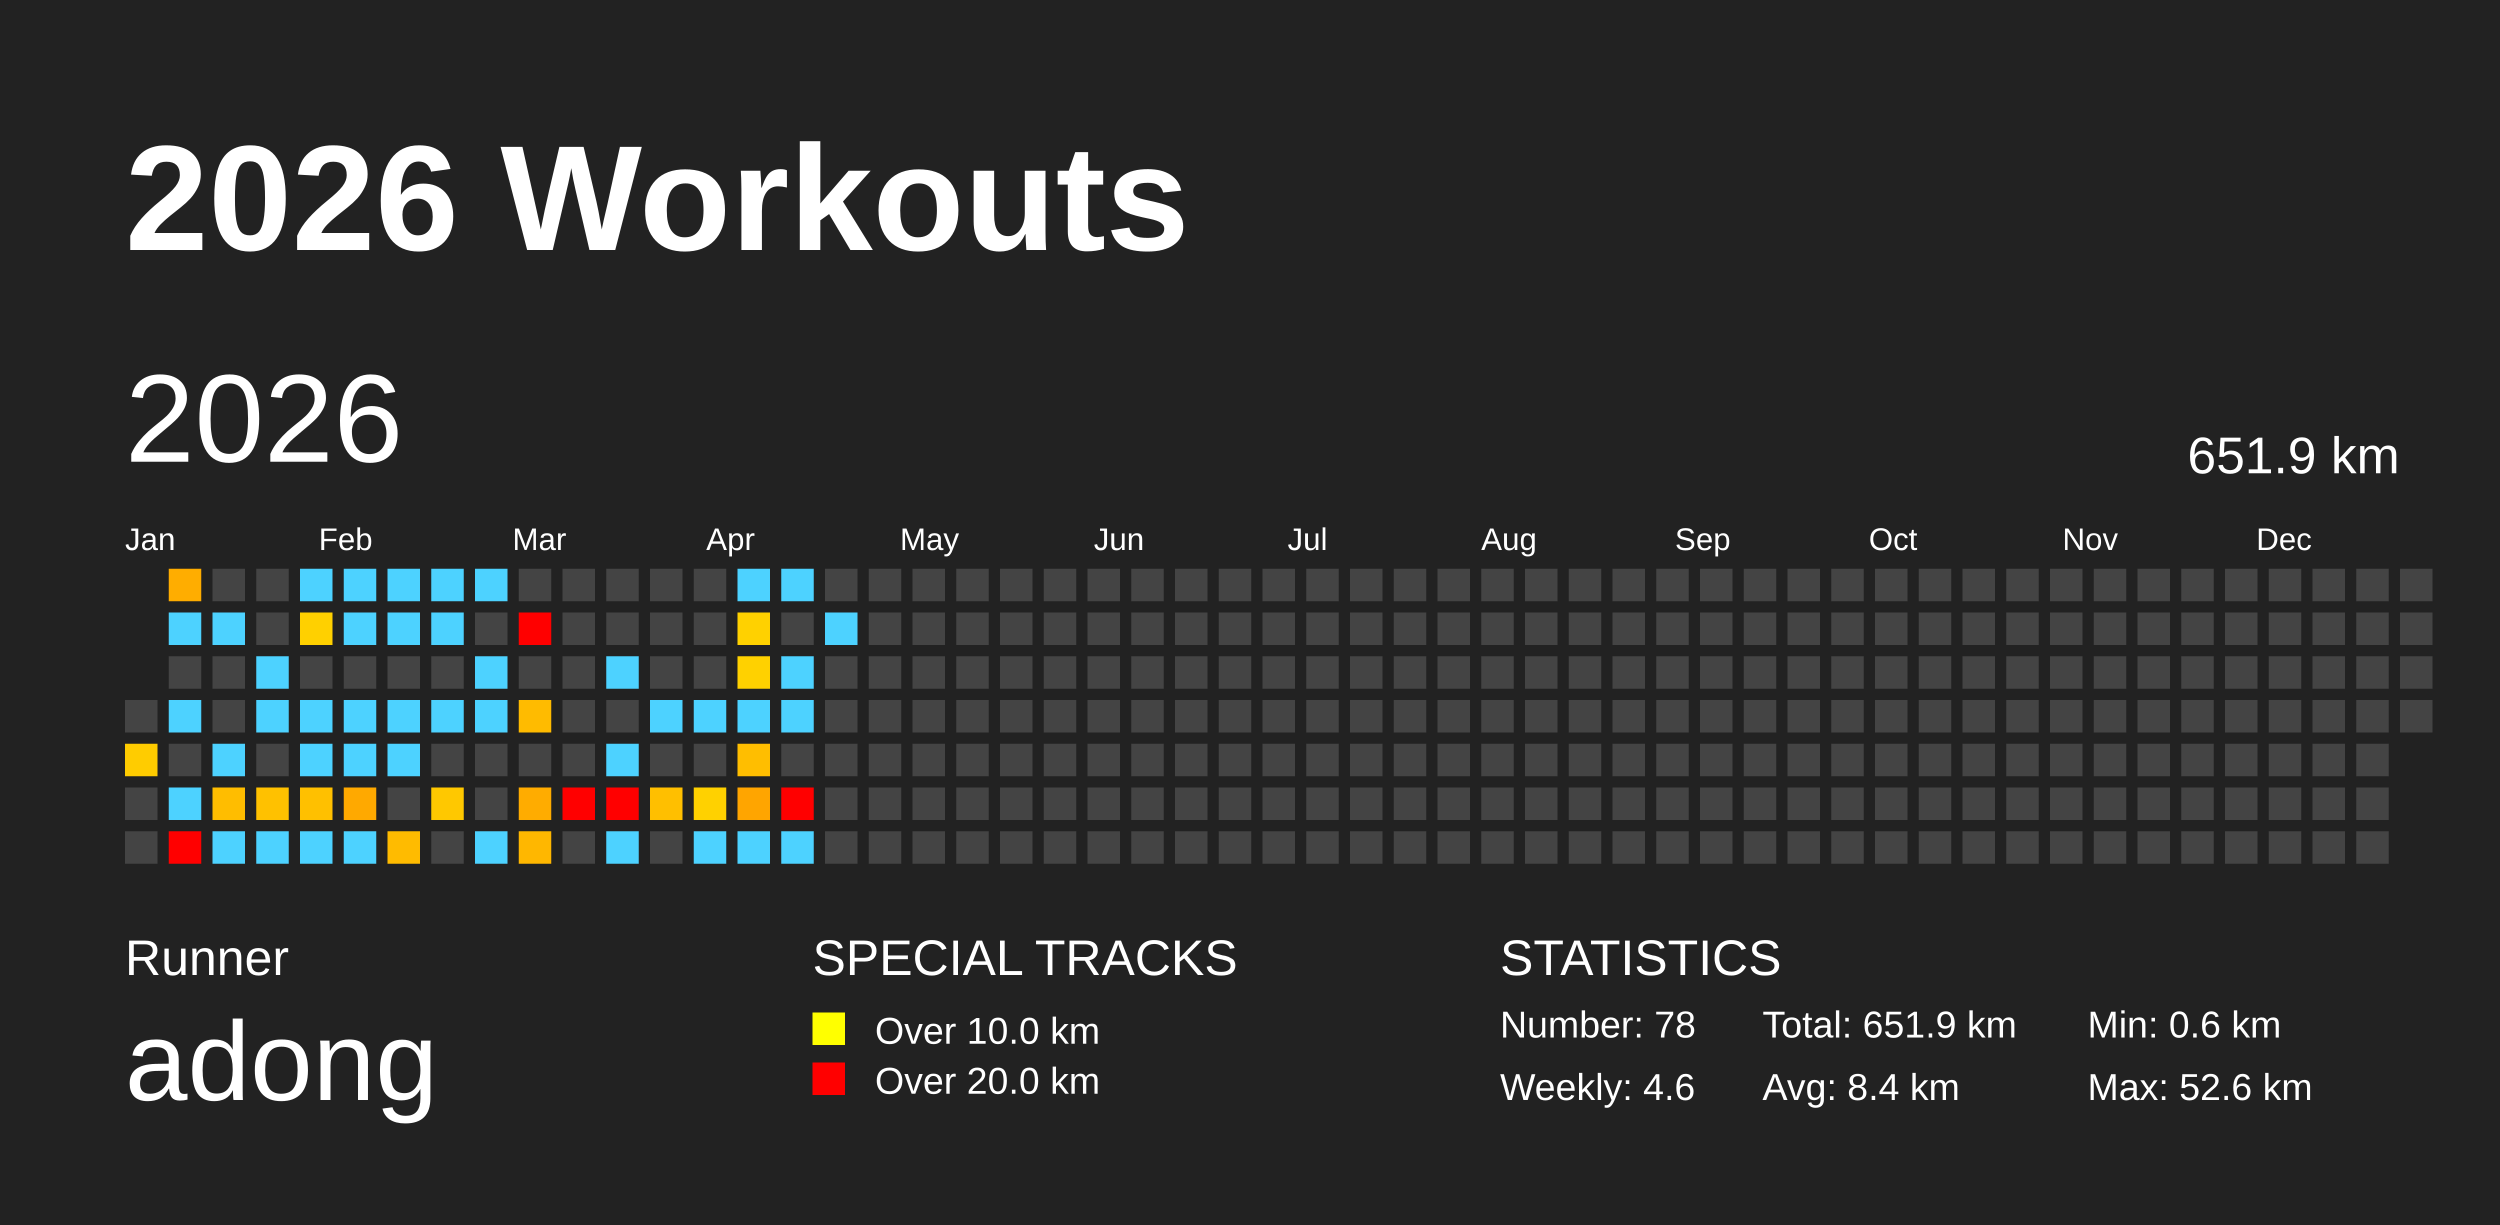
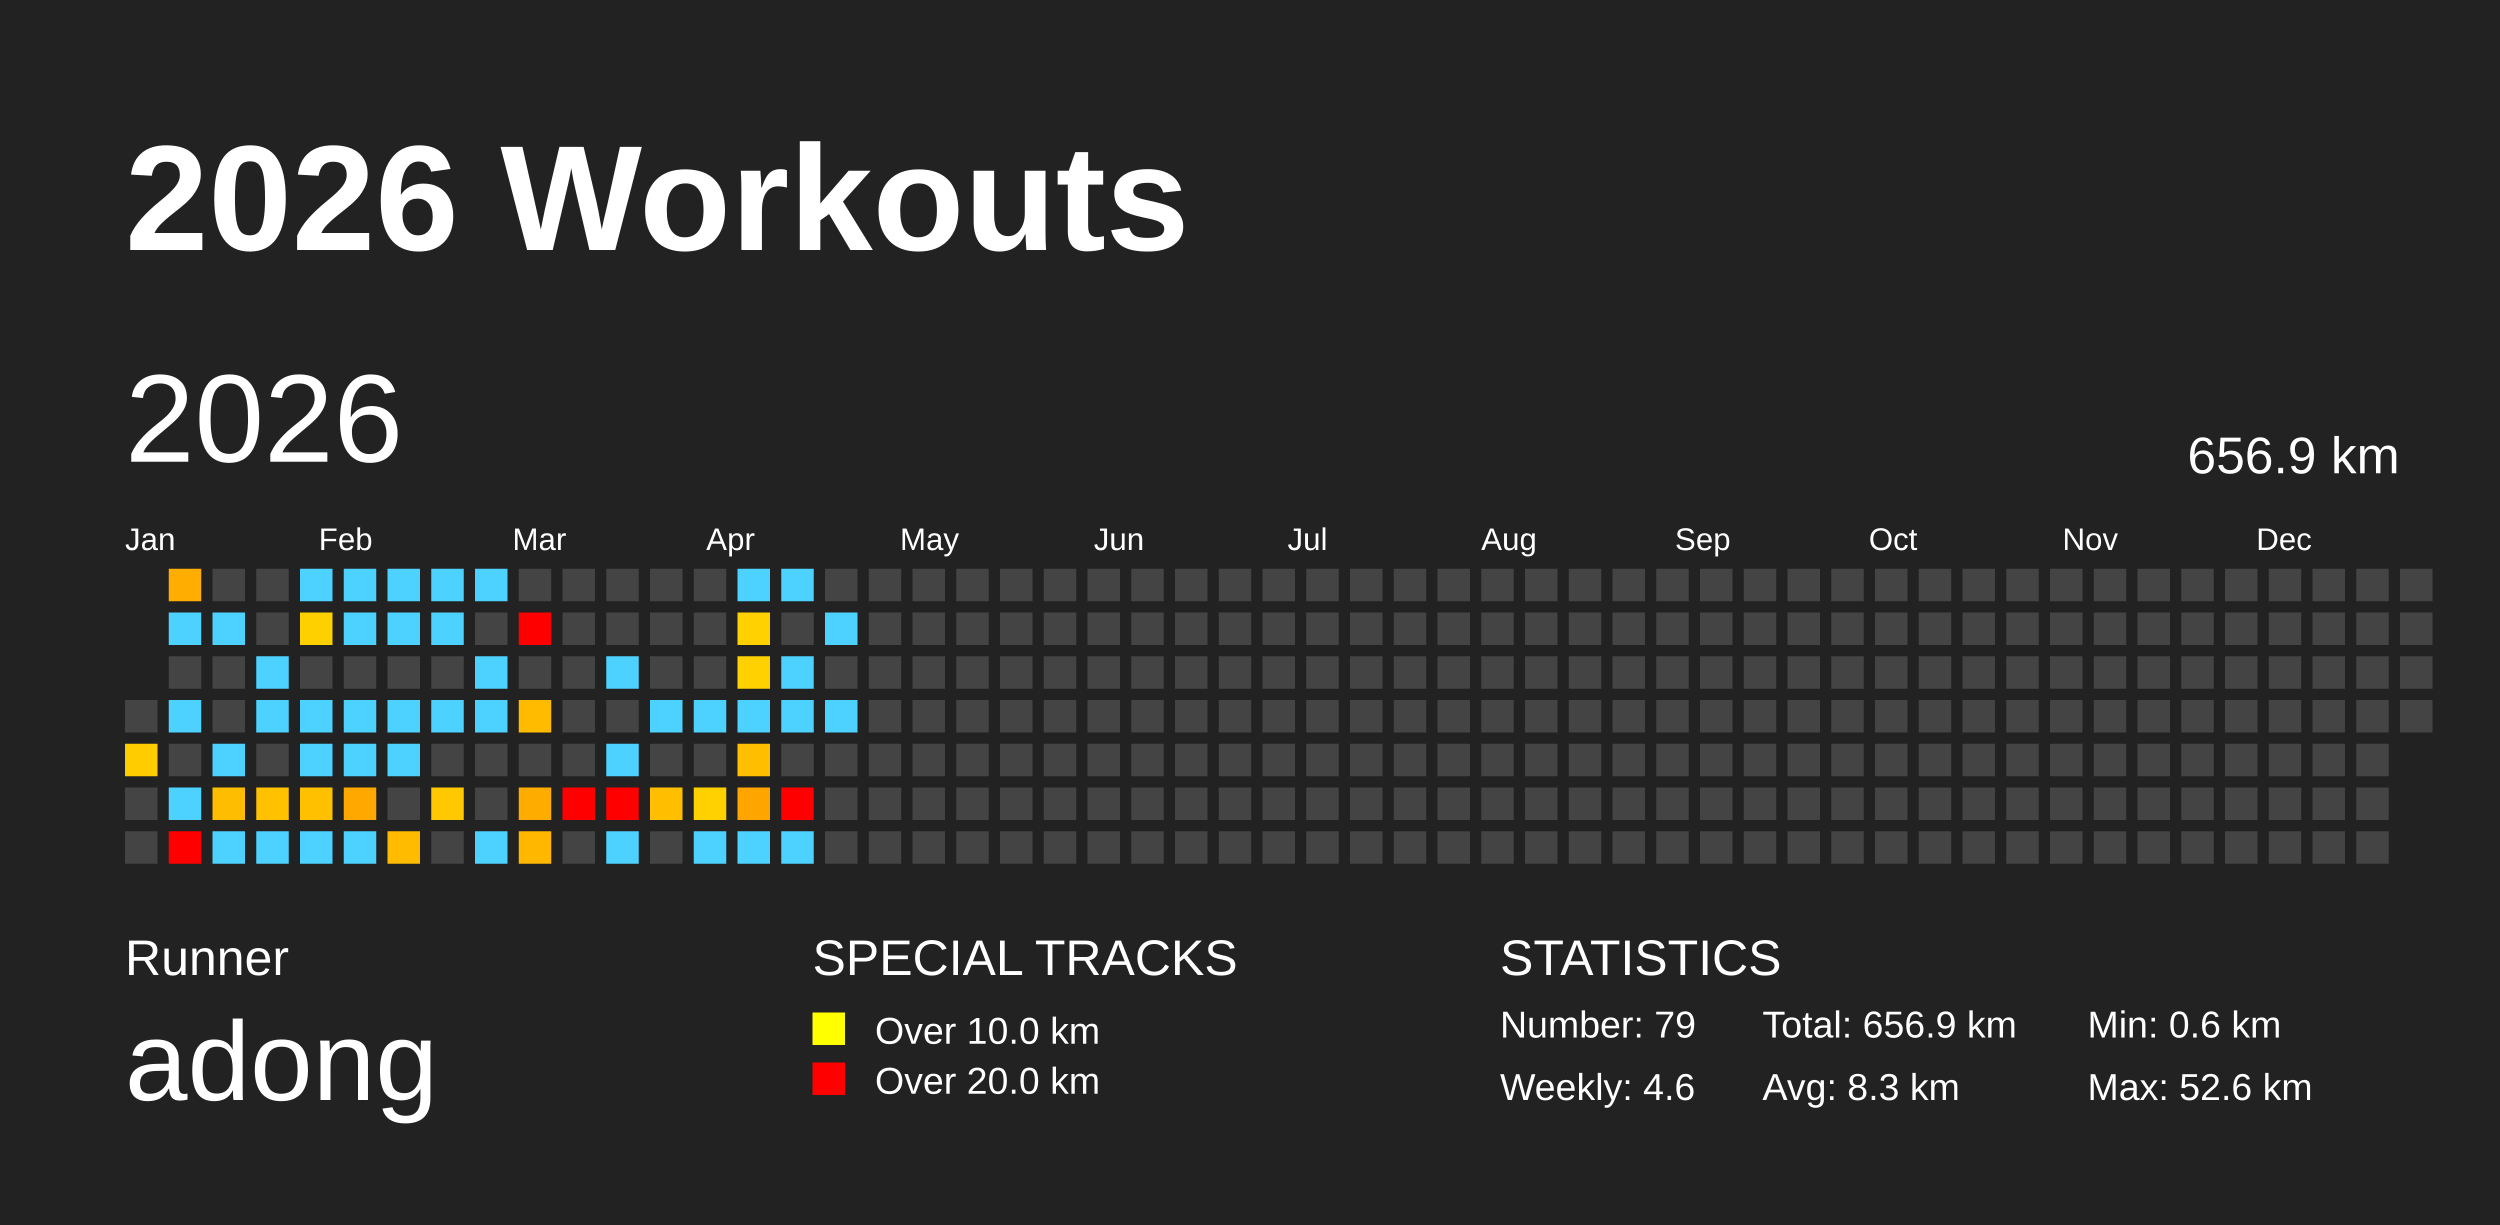
<svg xmlns="http://www.w3.org/2000/svg" baseProfile="full" height="98mm" version="1.1" viewBox="0,0,200,98" width="200mm">
  <defs />
  <rect fill="#222222" height="98" width="200" x="0" y="0" />
  <text fill="#FFFFFF" style="font-size:12px; font-family:Arial; font-weight:bold;" x="10" y="20">2026 Workouts</text>
  <text fill="#FFFFFF" style="font-size:4px; font-family:Arial" x="10" y="78">Runner</text>
  <text fill="#FFFFFF" style="font-size:9px; font-family:Arial" x="10" y="88">adong</text>
  <text fill="#FFFFFF" style="font-size:4px; font-family:Arial" x="65" y="78">SPECIAL TRACKS</text>
  <rect fill="yellow" height="2.6" width="2.6" x="65" y="81" />
  <text fill="#FFFFFF" style="font-size:3px; font-family:Arial" x="70" y="83.5">Over 10.0 km</text>
  <rect fill="red" height="2.6" width="2.6" x="65" y="85" />
  <text fill="#FFFFFF" style="font-size:3px; font-family:Arial" x="70" y="87.5">Over 20.0 km</text>
  <text fill="#FFFFFF" style="font-size:4px; font-family:Arial" x="120" y="78">STATISTICS</text>
-   <text fill="#FFFFFF" style="font-size:3px; font-family:Arial" x="120" y="83">Number: 78</text>
+   <text fill="#FFFFFF" style="font-size:3px; font-family:Arial" x="120" y="83">Number: 79</text>
  <text fill="#FFFFFF" style="font-size:3px; font-family:Arial" x="120" y="88">Weekly: 4.6</text>
-   <text fill="#FFFFFF" style="font-size:3px; font-family:Arial" x="141" y="83">Total: 651.9 km</text>
-   <text fill="#FFFFFF" style="font-size:3px; font-family:Arial" x="141" y="88">Avg: 8.4 km</text>
+   <text fill="#FFFFFF" style="font-size:3px; font-family:Arial" x="141" y="83">Total: 656.9 km</text>
+   <text fill="#FFFFFF" style="font-size:3px; font-family:Arial" x="141" y="88">Avg: 8.3 km</text>
  <text fill="#FFFFFF" style="font-size:3px; font-family:Arial" x="167" y="83">Min: 0.6 km</text>
  <text fill="#FFFFFF" style="font-size:3px; font-family:Arial" x="167" y="88">Max: 52.6 km</text>
  <text dominant-baseline="hanging" fill="#FFFFFF" style="font-size:10.0px; font-family:Arial;" x="10" y="30">2026</text>
-   <text dominant-baseline="hanging" fill="#FFFFFF" style="font-size:4.125px; font-family:Arial;" x="175" y="35">651.9 km</text>
+   <text dominant-baseline="hanging" fill="#FFFFFF" style="font-size:4.125px; font-family:Arial;" x="175" y="35">656.9 km</text>
  <text fill="#FFFFFF" style="font-size:2.5px; font-family:Arial" x="10.0" y="44">Jan</text>
  <text fill="#FFFFFF" style="font-size:2.5px; font-family:Arial" x="25.5" y="44">Feb</text>
  <text fill="#FFFFFF" style="font-size:2.5px; font-family:Arial" x="41.0" y="44">Mar</text>
  <text fill="#FFFFFF" style="font-size:2.5px; font-family:Arial" x="56.5" y="44">Apr</text>
  <text fill="#FFFFFF" style="font-size:2.5px; font-family:Arial" x="72.0" y="44">May</text>
  <text fill="#FFFFFF" style="font-size:2.5px; font-family:Arial" x="87.5" y="44">Jun</text>
  <text fill="#FFFFFF" style="font-size:2.5px; font-family:Arial" x="103.0" y="44">Jul</text>
  <text fill="#FFFFFF" style="font-size:2.5px; font-family:Arial" x="118.5" y="44">Aug</text>
  <text fill="#FFFFFF" style="font-size:2.5px; font-family:Arial" x="134.0" y="44">Sep</text>
  <text fill="#FFFFFF" style="font-size:2.5px; font-family:Arial" x="149.5" y="44">Oct</text>
  <text fill="#FFFFFF" style="font-size:2.5px; font-family:Arial" x="165.0" y="44">Nov</text>
  <text fill="#FFFFFF" style="font-size:2.5px; font-family:Arial" x="180.5" y="44">Dec</text>
  <rect fill="#444444" height="2.6" width="2.6" x="10.0" y="56.0" />
  <rect fill="#ffcc00" height="2.6" width="2.6" x="10.0" y="59.5" />
  <rect fill="#444444" height="2.6" width="2.6" x="10.0" y="63.0" />
  <rect fill="#444444" height="2.6" width="2.6" x="10.0" y="66.5" />
  <rect fill="#ffad00" height="2.6" width="2.6" x="13.5" y="45.5" />
  <rect fill="#4dd2ff" height="2.6" width="2.6" x="13.5" y="49.0" />
  <rect fill="#444444" height="2.6" width="2.6" x="13.5" y="52.5" />
  <rect fill="#4dd2ff" height="2.6" width="2.6" x="13.5" y="56.0" />
  <rect fill="#444444" height="2.6" width="2.6" x="13.5" y="59.5" />
  <rect fill="#4dd2ff" height="2.6" width="2.6" x="13.5" y="63.0" />
  <rect fill="red" height="2.6" width="2.6" x="13.5" y="66.5" />
  <rect fill="#444444" height="2.6" width="2.6" x="17.0" y="45.5" />
  <rect fill="#4dd2ff" height="2.6" width="2.6" x="17.0" y="49.0" />
  <rect fill="#444444" height="2.6" width="2.6" x="17.0" y="52.5" />
  <rect fill="#444444" height="2.6" width="2.6" x="17.0" y="56.0" />
  <rect fill="#4dd2ff" height="2.6" width="2.6" x="17.0" y="59.5" />
  <rect fill="#ffbd00" height="2.6" width="2.6" x="17.0" y="63.0" />
  <rect fill="#4dd2ff" height="2.6" width="2.6" x="17.0" y="66.5" />
  <rect fill="#444444" height="2.6" width="2.6" x="20.5" y="45.5" />
  <rect fill="#444444" height="2.6" width="2.6" x="20.5" y="49.0" />
  <rect fill="#4dd2ff" height="2.6" width="2.6" x="20.5" y="52.5" />
  <rect fill="#4dd2ff" height="2.6" width="2.6" x="20.5" y="56.0" />
  <rect fill="#444444" height="2.6" width="2.6" x="20.5" y="59.5" />
  <rect fill="#ffc100" height="2.6" width="2.6" x="20.5" y="63.0" />
  <rect fill="#4dd2ff" height="2.6" width="2.6" x="20.5" y="66.5" />
  <rect fill="#4dd2ff" height="2.6" width="2.6" x="24.0" y="45.5" />
  <rect fill="#ffd000" height="2.6" width="2.6" x="24.0" y="49.0" />
  <rect fill="#444444" height="2.6" width="2.6" x="24.0" y="52.5" />
  <rect fill="#4dd2ff" height="2.6" width="2.6" x="24.0" y="56.0" />
  <rect fill="#4dd2ff" height="2.6" width="2.6" x="24.0" y="59.5" />
  <rect fill="#ffc000" height="2.6" width="2.6" x="24.0" y="63.0" />
  <rect fill="#4dd2ff" height="2.6" width="2.6" x="24.0" y="66.5" />
  <rect fill="#4dd2ff" height="2.6" width="2.6" x="27.5" y="45.5" />
  <rect fill="#4dd2ff" height="2.6" width="2.6" x="27.5" y="49.0" />
  <rect fill="#444444" height="2.6" width="2.6" x="27.5" y="52.5" />
  <rect fill="#4dd2ff" height="2.6" width="2.6" x="27.5" y="56.0" />
  <rect fill="#4dd2ff" height="2.6" width="2.6" x="27.5" y="59.5" />
  <rect fill="#ffa900" height="2.6" width="2.6" x="27.5" y="63.0" />
  <rect fill="#4dd2ff" height="2.6" width="2.6" x="27.5" y="66.5" />
  <rect fill="#4dd2ff" height="2.6" width="2.6" x="31.0" y="45.5" />
  <rect fill="#4dd2ff" height="2.6" width="2.6" x="31.0" y="49.0" />
  <rect fill="#444444" height="2.6" width="2.6" x="31.0" y="52.5" />
  <rect fill="#4dd2ff" height="2.6" width="2.6" x="31.0" y="56.0" />
  <rect fill="#4dd2ff" height="2.6" width="2.6" x="31.0" y="59.5" />
  <rect fill="#444444" height="2.6" width="2.6" x="31.0" y="63.0" />
  <rect fill="#ffbb00" height="2.6" width="2.6" x="31.0" y="66.5" />
  <rect fill="#4dd2ff" height="2.6" width="2.6" x="34.5" y="45.5" />
  <rect fill="#4dd2ff" height="2.6" width="2.6" x="34.5" y="49.0" />
  <rect fill="#444444" height="2.6" width="2.6" x="34.5" y="52.5" />
  <rect fill="#4dd2ff" height="2.6" width="2.6" x="34.5" y="56.0" />
  <rect fill="#444444" height="2.6" width="2.6" x="34.5" y="59.5" />
  <rect fill="#ffc800" height="2.6" width="2.6" x="34.5" y="63.0" />
  <rect fill="#444444" height="2.6" width="2.6" x="34.5" y="66.5" />
  <rect fill="#4dd2ff" height="2.6" width="2.6" x="38.0" y="45.5" />
  <rect fill="#444444" height="2.6" width="2.6" x="38.0" y="49.0" />
  <rect fill="#4dd2ff" height="2.6" width="2.6" x="38.0" y="52.5" />
  <rect fill="#4dd2ff" height="2.6" width="2.6" x="38.0" y="56.0" />
  <rect fill="#444444" height="2.6" width="2.6" x="38.0" y="59.5" />
  <rect fill="#444444" height="2.6" width="2.6" x="38.0" y="63.0" />
  <rect fill="#4dd2ff" height="2.6" width="2.6" x="38.0" y="66.5" />
  <rect fill="#444444" height="2.6" width="2.6" x="41.5" y="45.5" />
  <rect fill="red" height="2.6" width="2.6" x="41.5" y="49.0" />
  <rect fill="#444444" height="2.6" width="2.6" x="41.5" y="52.5" />
  <rect fill="#ffbb00" height="2.6" width="2.6" x="41.5" y="56.0" />
  <rect fill="#444444" height="2.6" width="2.6" x="41.5" y="59.5" />
  <rect fill="#ffac00" height="2.6" width="2.6" x="41.5" y="63.0" />
  <rect fill="#ffb700" height="2.6" width="2.6" x="41.5" y="66.5" />
  <rect fill="#444444" height="2.6" width="2.6" x="45.0" y="45.5" />
  <rect fill="#444444" height="2.6" width="2.6" x="45.0" y="49.0" />
  <rect fill="#444444" height="2.6" width="2.6" x="45.0" y="52.5" />
  <rect fill="#444444" height="2.6" width="2.6" x="45.0" y="56.0" />
  <rect fill="#444444" height="2.6" width="2.6" x="45.0" y="59.5" />
  <rect fill="red" height="2.6" width="2.6" x="45.0" y="63.0" />
  <rect fill="#444444" height="2.6" width="2.6" x="45.0" y="66.5" />
  <rect fill="#444444" height="2.6" width="2.6" x="48.5" y="45.5" />
  <rect fill="#444444" height="2.6" width="2.6" x="48.5" y="49.0" />
  <rect fill="#4dd2ff" height="2.6" width="2.6" x="48.5" y="52.5" />
  <rect fill="#444444" height="2.6" width="2.6" x="48.5" y="56.0" />
  <rect fill="#4dd2ff" height="2.6" width="2.6" x="48.5" y="59.5" />
  <rect fill="red" height="2.6" width="2.6" x="48.5" y="63.0" />
  <rect fill="#4dd2ff" height="2.6" width="2.6" x="48.5" y="66.5" />
  <rect fill="#444444" height="2.6" width="2.6" x="52.0" y="45.5" />
  <rect fill="#444444" height="2.6" width="2.6" x="52.0" y="49.0" />
  <rect fill="#444444" height="2.6" width="2.6" x="52.0" y="52.5" />
  <rect fill="#4dd2ff" height="2.6" width="2.6" x="52.0" y="56.0" />
  <rect fill="#444444" height="2.6" width="2.6" x="52.0" y="59.5" />
  <rect fill="#ffbf00" height="2.6" width="2.6" x="52.0" y="63.0" />
  <rect fill="#444444" height="2.6" width="2.6" x="52.0" y="66.5" />
  <rect fill="#444444" height="2.6" width="2.6" x="55.5" y="45.5" />
  <rect fill="#444444" height="2.6" width="2.6" x="55.5" y="49.0" />
  <rect fill="#444444" height="2.6" width="2.6" x="55.5" y="52.5" />
  <rect fill="#4dd2ff" height="2.6" width="2.6" x="55.5" y="56.0" />
  <rect fill="#444444" height="2.6" width="2.6" x="55.5" y="59.5" />
  <rect fill="#ffd100" height="2.6" width="2.6" x="55.5" y="63.0" />
  <rect fill="#4dd2ff" height="2.6" width="2.6" x="55.5" y="66.5" />
  <rect fill="#4dd2ff" height="2.6" width="2.6" x="59.0" y="45.5" />
  <rect fill="#ffd100" height="2.6" width="2.6" x="59.0" y="49.0" />
  <rect fill="#ffd100" height="2.6" width="2.6" x="59.0" y="52.5" />
  <rect fill="#4dd2ff" height="2.6" width="2.6" x="59.0" y="56.0" />
  <rect fill="#ffbe00" height="2.6" width="2.6" x="59.0" y="59.5" />
  <rect fill="#ffa500" height="2.6" width="2.6" x="59.0" y="63.0" />
  <rect fill="#4dd2ff" height="2.6" width="2.6" x="59.0" y="66.5" />
  <rect fill="#4dd2ff" height="2.6" width="2.6" x="62.5" y="45.5" />
  <rect fill="#444444" height="2.6" width="2.6" x="62.5" y="49.0" />
  <rect fill="#4dd2ff" height="2.6" width="2.6" x="62.5" y="52.5" />
  <rect fill="#4dd2ff" height="2.6" width="2.6" x="62.5" y="56.0" />
  <rect fill="#444444" height="2.6" width="2.6" x="62.5" y="59.5" />
  <rect fill="red" height="2.6" width="2.6" x="62.5" y="63.0" />
  <rect fill="#4dd2ff" height="2.6" width="2.6" x="62.5" y="66.5" />
  <rect fill="#444444" height="2.6" width="2.6" x="66.0" y="45.5" />
  <rect fill="#4dd2ff" height="2.6" width="2.6" x="66.0" y="49.0" />
  <rect fill="#444444" height="2.6" width="2.6" x="66.0" y="52.5" />
-   <rect fill="#444444" height="2.6" width="2.6" x="66.0" y="56.0" />
+   <rect fill="#4dd2ff" height="2.6" width="2.6" x="66.0" y="56.0" />
  <rect fill="#444444" height="2.6" width="2.6" x="66.0" y="59.5" />
  <rect fill="#444444" height="2.6" width="2.6" x="66.0" y="63.0" />
  <rect fill="#444444" height="2.6" width="2.6" x="66.0" y="66.5" />
  <rect fill="#444444" height="2.6" width="2.6" x="69.5" y="45.5" />
  <rect fill="#444444" height="2.6" width="2.6" x="69.5" y="49.0" />
  <rect fill="#444444" height="2.6" width="2.6" x="69.5" y="52.5" />
  <rect fill="#444444" height="2.6" width="2.6" x="69.5" y="56.0" />
  <rect fill="#444444" height="2.6" width="2.6" x="69.5" y="59.5" />
  <rect fill="#444444" height="2.6" width="2.6" x="69.5" y="63.0" />
  <rect fill="#444444" height="2.6" width="2.6" x="69.5" y="66.5" />
  <rect fill="#444444" height="2.6" width="2.6" x="73.0" y="45.5" />
  <rect fill="#444444" height="2.6" width="2.6" x="73.0" y="49.0" />
  <rect fill="#444444" height="2.6" width="2.6" x="73.0" y="52.5" />
  <rect fill="#444444" height="2.6" width="2.6" x="73.0" y="56.0" />
  <rect fill="#444444" height="2.6" width="2.6" x="73.0" y="59.5" />
  <rect fill="#444444" height="2.6" width="2.6" x="73.0" y="63.0" />
  <rect fill="#444444" height="2.6" width="2.6" x="73.0" y="66.5" />
  <rect fill="#444444" height="2.6" width="2.6" x="76.5" y="45.5" />
  <rect fill="#444444" height="2.6" width="2.6" x="76.5" y="49.0" />
  <rect fill="#444444" height="2.6" width="2.6" x="76.5" y="52.5" />
  <rect fill="#444444" height="2.6" width="2.6" x="76.5" y="56.0" />
  <rect fill="#444444" height="2.6" width="2.6" x="76.5" y="59.5" />
  <rect fill="#444444" height="2.6" width="2.6" x="76.5" y="63.0" />
  <rect fill="#444444" height="2.6" width="2.6" x="76.5" y="66.5" />
  <rect fill="#444444" height="2.6" width="2.6" x="80.0" y="45.5" />
  <rect fill="#444444" height="2.6" width="2.6" x="80.0" y="49.0" />
  <rect fill="#444444" height="2.6" width="2.6" x="80.0" y="52.5" />
  <rect fill="#444444" height="2.6" width="2.6" x="80.0" y="56.0" />
  <rect fill="#444444" height="2.6" width="2.6" x="80.0" y="59.5" />
  <rect fill="#444444" height="2.6" width="2.6" x="80.0" y="63.0" />
  <rect fill="#444444" height="2.6" width="2.6" x="80.0" y="66.5" />
  <rect fill="#444444" height="2.6" width="2.6" x="83.5" y="45.5" />
  <rect fill="#444444" height="2.6" width="2.6" x="83.5" y="49.0" />
  <rect fill="#444444" height="2.6" width="2.6" x="83.5" y="52.5" />
  <rect fill="#444444" height="2.6" width="2.6" x="83.5" y="56.0" />
  <rect fill="#444444" height="2.6" width="2.6" x="83.5" y="59.5" />
  <rect fill="#444444" height="2.6" width="2.6" x="83.5" y="63.0" />
  <rect fill="#444444" height="2.6" width="2.6" x="83.5" y="66.5" />
  <rect fill="#444444" height="2.6" width="2.6" x="87.0" y="45.5" />
  <rect fill="#444444" height="2.6" width="2.6" x="87.0" y="49.0" />
  <rect fill="#444444" height="2.6" width="2.6" x="87.0" y="52.5" />
  <rect fill="#444444" height="2.6" width="2.6" x="87.0" y="56.0" />
  <rect fill="#444444" height="2.6" width="2.6" x="87.0" y="59.5" />
  <rect fill="#444444" height="2.6" width="2.6" x="87.0" y="63.0" />
  <rect fill="#444444" height="2.6" width="2.6" x="87.0" y="66.5" />
  <rect fill="#444444" height="2.6" width="2.6" x="90.5" y="45.5" />
  <rect fill="#444444" height="2.6" width="2.6" x="90.5" y="49.0" />
  <rect fill="#444444" height="2.6" width="2.6" x="90.5" y="52.5" />
  <rect fill="#444444" height="2.6" width="2.6" x="90.5" y="56.0" />
  <rect fill="#444444" height="2.6" width="2.6" x="90.5" y="59.5" />
  <rect fill="#444444" height="2.6" width="2.6" x="90.5" y="63.0" />
  <rect fill="#444444" height="2.6" width="2.6" x="90.5" y="66.5" />
  <rect fill="#444444" height="2.6" width="2.6" x="94.0" y="45.5" />
  <rect fill="#444444" height="2.6" width="2.6" x="94.0" y="49.0" />
  <rect fill="#444444" height="2.6" width="2.6" x="94.0" y="52.5" />
  <rect fill="#444444" height="2.6" width="2.6" x="94.0" y="56.0" />
  <rect fill="#444444" height="2.6" width="2.6" x="94.0" y="59.5" />
  <rect fill="#444444" height="2.6" width="2.6" x="94.0" y="63.0" />
  <rect fill="#444444" height="2.6" width="2.6" x="94.0" y="66.5" />
  <rect fill="#444444" height="2.6" width="2.6" x="97.5" y="45.5" />
  <rect fill="#444444" height="2.6" width="2.6" x="97.5" y="49.0" />
  <rect fill="#444444" height="2.6" width="2.6" x="97.5" y="52.5" />
  <rect fill="#444444" height="2.6" width="2.6" x="97.5" y="56.0" />
  <rect fill="#444444" height="2.6" width="2.6" x="97.5" y="59.5" />
  <rect fill="#444444" height="2.6" width="2.6" x="97.5" y="63.0" />
  <rect fill="#444444" height="2.6" width="2.6" x="97.5" y="66.5" />
  <rect fill="#444444" height="2.6" width="2.6" x="101.0" y="45.5" />
  <rect fill="#444444" height="2.6" width="2.6" x="101.0" y="49.0" />
  <rect fill="#444444" height="2.6" width="2.6" x="101.0" y="52.5" />
  <rect fill="#444444" height="2.6" width="2.6" x="101.0" y="56.0" />
  <rect fill="#444444" height="2.6" width="2.6" x="101.0" y="59.5" />
  <rect fill="#444444" height="2.6" width="2.6" x="101.0" y="63.0" />
  <rect fill="#444444" height="2.6" width="2.6" x="101.0" y="66.5" />
  <rect fill="#444444" height="2.6" width="2.6" x="104.5" y="45.5" />
  <rect fill="#444444" height="2.6" width="2.6" x="104.5" y="49.0" />
  <rect fill="#444444" height="2.6" width="2.6" x="104.5" y="52.5" />
  <rect fill="#444444" height="2.6" width="2.6" x="104.5" y="56.0" />
  <rect fill="#444444" height="2.6" width="2.6" x="104.5" y="59.5" />
  <rect fill="#444444" height="2.6" width="2.6" x="104.5" y="63.0" />
  <rect fill="#444444" height="2.6" width="2.6" x="104.5" y="66.5" />
  <rect fill="#444444" height="2.6" width="2.6" x="108.0" y="45.5" />
  <rect fill="#444444" height="2.6" width="2.6" x="108.0" y="49.0" />
  <rect fill="#444444" height="2.6" width="2.6" x="108.0" y="52.5" />
  <rect fill="#444444" height="2.6" width="2.6" x="108.0" y="56.0" />
  <rect fill="#444444" height="2.6" width="2.6" x="108.0" y="59.5" />
  <rect fill="#444444" height="2.6" width="2.6" x="108.0" y="63.0" />
  <rect fill="#444444" height="2.6" width="2.6" x="108.0" y="66.5" />
  <rect fill="#444444" height="2.6" width="2.6" x="111.5" y="45.5" />
  <rect fill="#444444" height="2.6" width="2.6" x="111.5" y="49.0" />
  <rect fill="#444444" height="2.6" width="2.6" x="111.5" y="52.5" />
  <rect fill="#444444" height="2.6" width="2.6" x="111.5" y="56.0" />
  <rect fill="#444444" height="2.6" width="2.6" x="111.5" y="59.5" />
  <rect fill="#444444" height="2.6" width="2.6" x="111.5" y="63.0" />
  <rect fill="#444444" height="2.6" width="2.6" x="111.5" y="66.5" />
  <rect fill="#444444" height="2.6" width="2.6" x="115.0" y="45.5" />
  <rect fill="#444444" height="2.6" width="2.6" x="115.0" y="49.0" />
  <rect fill="#444444" height="2.6" width="2.6" x="115.0" y="52.5" />
  <rect fill="#444444" height="2.6" width="2.6" x="115.0" y="56.0" />
  <rect fill="#444444" height="2.6" width="2.6" x="115.0" y="59.5" />
  <rect fill="#444444" height="2.6" width="2.6" x="115.0" y="63.0" />
  <rect fill="#444444" height="2.6" width="2.6" x="115.0" y="66.5" />
  <rect fill="#444444" height="2.6" width="2.6" x="118.5" y="45.5" />
  <rect fill="#444444" height="2.6" width="2.6" x="118.5" y="49.0" />
  <rect fill="#444444" height="2.6" width="2.6" x="118.5" y="52.5" />
  <rect fill="#444444" height="2.6" width="2.6" x="118.5" y="56.0" />
  <rect fill="#444444" height="2.6" width="2.6" x="118.5" y="59.5" />
  <rect fill="#444444" height="2.6" width="2.6" x="118.5" y="63.0" />
  <rect fill="#444444" height="2.6" width="2.6" x="118.5" y="66.5" />
  <rect fill="#444444" height="2.6" width="2.6" x="122.0" y="45.5" />
  <rect fill="#444444" height="2.6" width="2.6" x="122.0" y="49.0" />
  <rect fill="#444444" height="2.6" width="2.6" x="122.0" y="52.5" />
  <rect fill="#444444" height="2.6" width="2.6" x="122.0" y="56.0" />
  <rect fill="#444444" height="2.6" width="2.6" x="122.0" y="59.5" />
  <rect fill="#444444" height="2.6" width="2.6" x="122.0" y="63.0" />
  <rect fill="#444444" height="2.6" width="2.6" x="122.0" y="66.5" />
  <rect fill="#444444" height="2.6" width="2.6" x="125.5" y="45.5" />
  <rect fill="#444444" height="2.6" width="2.6" x="125.5" y="49.0" />
  <rect fill="#444444" height="2.6" width="2.6" x="125.5" y="52.5" />
  <rect fill="#444444" height="2.6" width="2.6" x="125.5" y="56.0" />
  <rect fill="#444444" height="2.6" width="2.6" x="125.5" y="59.5" />
  <rect fill="#444444" height="2.6" width="2.6" x="125.5" y="63.0" />
  <rect fill="#444444" height="2.6" width="2.6" x="125.5" y="66.5" />
  <rect fill="#444444" height="2.6" width="2.6" x="129.0" y="45.5" />
  <rect fill="#444444" height="2.6" width="2.6" x="129.0" y="49.0" />
  <rect fill="#444444" height="2.6" width="2.6" x="129.0" y="52.5" />
  <rect fill="#444444" height="2.6" width="2.6" x="129.0" y="56.0" />
  <rect fill="#444444" height="2.6" width="2.6" x="129.0" y="59.5" />
  <rect fill="#444444" height="2.6" width="2.6" x="129.0" y="63.0" />
  <rect fill="#444444" height="2.6" width="2.6" x="129.0" y="66.5" />
  <rect fill="#444444" height="2.6" width="2.6" x="132.5" y="45.5" />
  <rect fill="#444444" height="2.6" width="2.6" x="132.5" y="49.0" />
  <rect fill="#444444" height="2.6" width="2.6" x="132.5" y="52.5" />
  <rect fill="#444444" height="2.6" width="2.6" x="132.5" y="56.0" />
  <rect fill="#444444" height="2.6" width="2.6" x="132.5" y="59.5" />
  <rect fill="#444444" height="2.6" width="2.6" x="132.5" y="63.0" />
  <rect fill="#444444" height="2.6" width="2.6" x="132.5" y="66.5" />
  <rect fill="#444444" height="2.6" width="2.6" x="136.0" y="45.5" />
  <rect fill="#444444" height="2.6" width="2.6" x="136.0" y="49.0" />
  <rect fill="#444444" height="2.6" width="2.6" x="136.0" y="52.5" />
  <rect fill="#444444" height="2.6" width="2.6" x="136.0" y="56.0" />
  <rect fill="#444444" height="2.6" width="2.6" x="136.0" y="59.5" />
  <rect fill="#444444" height="2.6" width="2.6" x="136.0" y="63.0" />
  <rect fill="#444444" height="2.6" width="2.6" x="136.0" y="66.5" />
  <rect fill="#444444" height="2.6" width="2.6" x="139.5" y="45.5" />
  <rect fill="#444444" height="2.6" width="2.6" x="139.5" y="49.0" />
  <rect fill="#444444" height="2.6" width="2.6" x="139.5" y="52.5" />
  <rect fill="#444444" height="2.6" width="2.6" x="139.5" y="56.0" />
  <rect fill="#444444" height="2.6" width="2.6" x="139.5" y="59.5" />
  <rect fill="#444444" height="2.6" width="2.6" x="139.5" y="63.0" />
  <rect fill="#444444" height="2.6" width="2.6" x="139.5" y="66.5" />
  <rect fill="#444444" height="2.6" width="2.6" x="143.0" y="45.5" />
  <rect fill="#444444" height="2.6" width="2.6" x="143.0" y="49.0" />
  <rect fill="#444444" height="2.6" width="2.6" x="143.0" y="52.5" />
  <rect fill="#444444" height="2.6" width="2.6" x="143.0" y="56.0" />
  <rect fill="#444444" height="2.6" width="2.6" x="143.0" y="59.5" />
  <rect fill="#444444" height="2.6" width="2.6" x="143.0" y="63.0" />
  <rect fill="#444444" height="2.6" width="2.6" x="143.0" y="66.5" />
  <rect fill="#444444" height="2.6" width="2.6" x="146.5" y="45.5" />
  <rect fill="#444444" height="2.6" width="2.6" x="146.5" y="49.0" />
  <rect fill="#444444" height="2.6" width="2.6" x="146.5" y="52.5" />
  <rect fill="#444444" height="2.6" width="2.6" x="146.5" y="56.0" />
  <rect fill="#444444" height="2.6" width="2.6" x="146.5" y="59.5" />
  <rect fill="#444444" height="2.6" width="2.6" x="146.5" y="63.0" />
  <rect fill="#444444" height="2.6" width="2.6" x="146.5" y="66.5" />
  <rect fill="#444444" height="2.6" width="2.6" x="150.0" y="45.5" />
  <rect fill="#444444" height="2.6" width="2.6" x="150.0" y="49.0" />
  <rect fill="#444444" height="2.6" width="2.6" x="150.0" y="52.5" />
  <rect fill="#444444" height="2.6" width="2.6" x="150.0" y="56.0" />
  <rect fill="#444444" height="2.6" width="2.6" x="150.0" y="59.5" />
  <rect fill="#444444" height="2.6" width="2.6" x="150.0" y="63.0" />
  <rect fill="#444444" height="2.6" width="2.6" x="150.0" y="66.5" />
  <rect fill="#444444" height="2.6" width="2.6" x="153.5" y="45.5" />
  <rect fill="#444444" height="2.6" width="2.6" x="153.5" y="49.0" />
  <rect fill="#444444" height="2.6" width="2.6" x="153.5" y="52.5" />
  <rect fill="#444444" height="2.6" width="2.6" x="153.5" y="56.0" />
  <rect fill="#444444" height="2.6" width="2.6" x="153.5" y="59.5" />
  <rect fill="#444444" height="2.6" width="2.6" x="153.5" y="63.0" />
  <rect fill="#444444" height="2.6" width="2.6" x="153.5" y="66.5" />
  <rect fill="#444444" height="2.6" width="2.6" x="157.0" y="45.5" />
  <rect fill="#444444" height="2.6" width="2.6" x="157.0" y="49.0" />
  <rect fill="#444444" height="2.6" width="2.6" x="157.0" y="52.5" />
  <rect fill="#444444" height="2.6" width="2.6" x="157.0" y="56.0" />
  <rect fill="#444444" height="2.6" width="2.6" x="157.0" y="59.5" />
  <rect fill="#444444" height="2.6" width="2.6" x="157.0" y="63.0" />
  <rect fill="#444444" height="2.6" width="2.6" x="157.0" y="66.5" />
  <rect fill="#444444" height="2.6" width="2.6" x="160.5" y="45.5" />
  <rect fill="#444444" height="2.6" width="2.6" x="160.5" y="49.0" />
  <rect fill="#444444" height="2.6" width="2.6" x="160.5" y="52.5" />
  <rect fill="#444444" height="2.6" width="2.6" x="160.5" y="56.0" />
  <rect fill="#444444" height="2.6" width="2.6" x="160.5" y="59.5" />
  <rect fill="#444444" height="2.6" width="2.6" x="160.5" y="63.0" />
  <rect fill="#444444" height="2.6" width="2.6" x="160.5" y="66.5" />
  <rect fill="#444444" height="2.6" width="2.6" x="164.0" y="45.5" />
  <rect fill="#444444" height="2.6" width="2.6" x="164.0" y="49.0" />
  <rect fill="#444444" height="2.6" width="2.6" x="164.0" y="52.5" />
  <rect fill="#444444" height="2.6" width="2.6" x="164.0" y="56.0" />
  <rect fill="#444444" height="2.6" width="2.6" x="164.0" y="59.5" />
  <rect fill="#444444" height="2.6" width="2.6" x="164.0" y="63.0" />
  <rect fill="#444444" height="2.6" width="2.6" x="164.0" y="66.5" />
  <rect fill="#444444" height="2.6" width="2.6" x="167.5" y="45.5" />
  <rect fill="#444444" height="2.6" width="2.6" x="167.5" y="49.0" />
  <rect fill="#444444" height="2.6" width="2.6" x="167.5" y="52.5" />
  <rect fill="#444444" height="2.6" width="2.6" x="167.5" y="56.0" />
  <rect fill="#444444" height="2.6" width="2.6" x="167.5" y="59.5" />
  <rect fill="#444444" height="2.6" width="2.6" x="167.5" y="63.0" />
  <rect fill="#444444" height="2.6" width="2.6" x="167.5" y="66.5" />
  <rect fill="#444444" height="2.6" width="2.6" x="171.0" y="45.5" />
  <rect fill="#444444" height="2.6" width="2.6" x="171.0" y="49.0" />
  <rect fill="#444444" height="2.6" width="2.6" x="171.0" y="52.5" />
  <rect fill="#444444" height="2.6" width="2.6" x="171.0" y="56.0" />
  <rect fill="#444444" height="2.6" width="2.6" x="171.0" y="59.5" />
  <rect fill="#444444" height="2.6" width="2.6" x="171.0" y="63.0" />
  <rect fill="#444444" height="2.6" width="2.6" x="171.0" y="66.5" />
  <rect fill="#444444" height="2.6" width="2.6" x="174.5" y="45.5" />
  <rect fill="#444444" height="2.6" width="2.6" x="174.5" y="49.0" />
  <rect fill="#444444" height="2.6" width="2.6" x="174.5" y="52.5" />
  <rect fill="#444444" height="2.6" width="2.6" x="174.5" y="56.0" />
  <rect fill="#444444" height="2.6" width="2.6" x="174.5" y="59.5" />
  <rect fill="#444444" height="2.6" width="2.6" x="174.5" y="63.0" />
  <rect fill="#444444" height="2.6" width="2.6" x="174.5" y="66.5" />
  <rect fill="#444444" height="2.6" width="2.6" x="178.0" y="45.5" />
  <rect fill="#444444" height="2.6" width="2.6" x="178.0" y="49.0" />
  <rect fill="#444444" height="2.6" width="2.6" x="178.0" y="52.5" />
  <rect fill="#444444" height="2.6" width="2.6" x="178.0" y="56.0" />
  <rect fill="#444444" height="2.6" width="2.6" x="178.0" y="59.5" />
  <rect fill="#444444" height="2.6" width="2.6" x="178.0" y="63.0" />
  <rect fill="#444444" height="2.6" width="2.6" x="178.0" y="66.5" />
  <rect fill="#444444" height="2.6" width="2.6" x="181.5" y="45.5" />
  <rect fill="#444444" height="2.6" width="2.6" x="181.5" y="49.0" />
  <rect fill="#444444" height="2.6" width="2.6" x="181.5" y="52.5" />
  <rect fill="#444444" height="2.6" width="2.6" x="181.5" y="56.0" />
  <rect fill="#444444" height="2.6" width="2.6" x="181.5" y="59.5" />
  <rect fill="#444444" height="2.6" width="2.6" x="181.5" y="63.0" />
  <rect fill="#444444" height="2.6" width="2.6" x="181.5" y="66.5" />
  <rect fill="#444444" height="2.6" width="2.6" x="185.0" y="45.5" />
  <rect fill="#444444" height="2.6" width="2.6" x="185.0" y="49.0" />
  <rect fill="#444444" height="2.6" width="2.6" x="185.0" y="52.5" />
  <rect fill="#444444" height="2.6" width="2.6" x="185.0" y="56.0" />
  <rect fill="#444444" height="2.6" width="2.6" x="185.0" y="59.5" />
  <rect fill="#444444" height="2.6" width="2.6" x="185.0" y="63.0" />
  <rect fill="#444444" height="2.6" width="2.6" x="185.0" y="66.5" />
  <rect fill="#444444" height="2.6" width="2.6" x="188.5" y="45.5" />
  <rect fill="#444444" height="2.6" width="2.6" x="188.5" y="49.0" />
  <rect fill="#444444" height="2.6" width="2.6" x="188.5" y="52.5" />
  <rect fill="#444444" height="2.6" width="2.6" x="188.5" y="56.0" />
  <rect fill="#444444" height="2.6" width="2.6" x="188.5" y="59.5" />
  <rect fill="#444444" height="2.6" width="2.6" x="188.5" y="63.0" />
  <rect fill="#444444" height="2.6" width="2.6" x="188.5" y="66.5" />
  <rect fill="#444444" height="2.6" width="2.6" x="192.0" y="45.5" />
  <rect fill="#444444" height="2.6" width="2.6" x="192.0" y="49.0" />
  <rect fill="#444444" height="2.6" width="2.6" x="192.0" y="52.5" />
  <rect fill="#444444" height="2.6" width="2.6" x="192.0" y="56.0" />
</svg>
